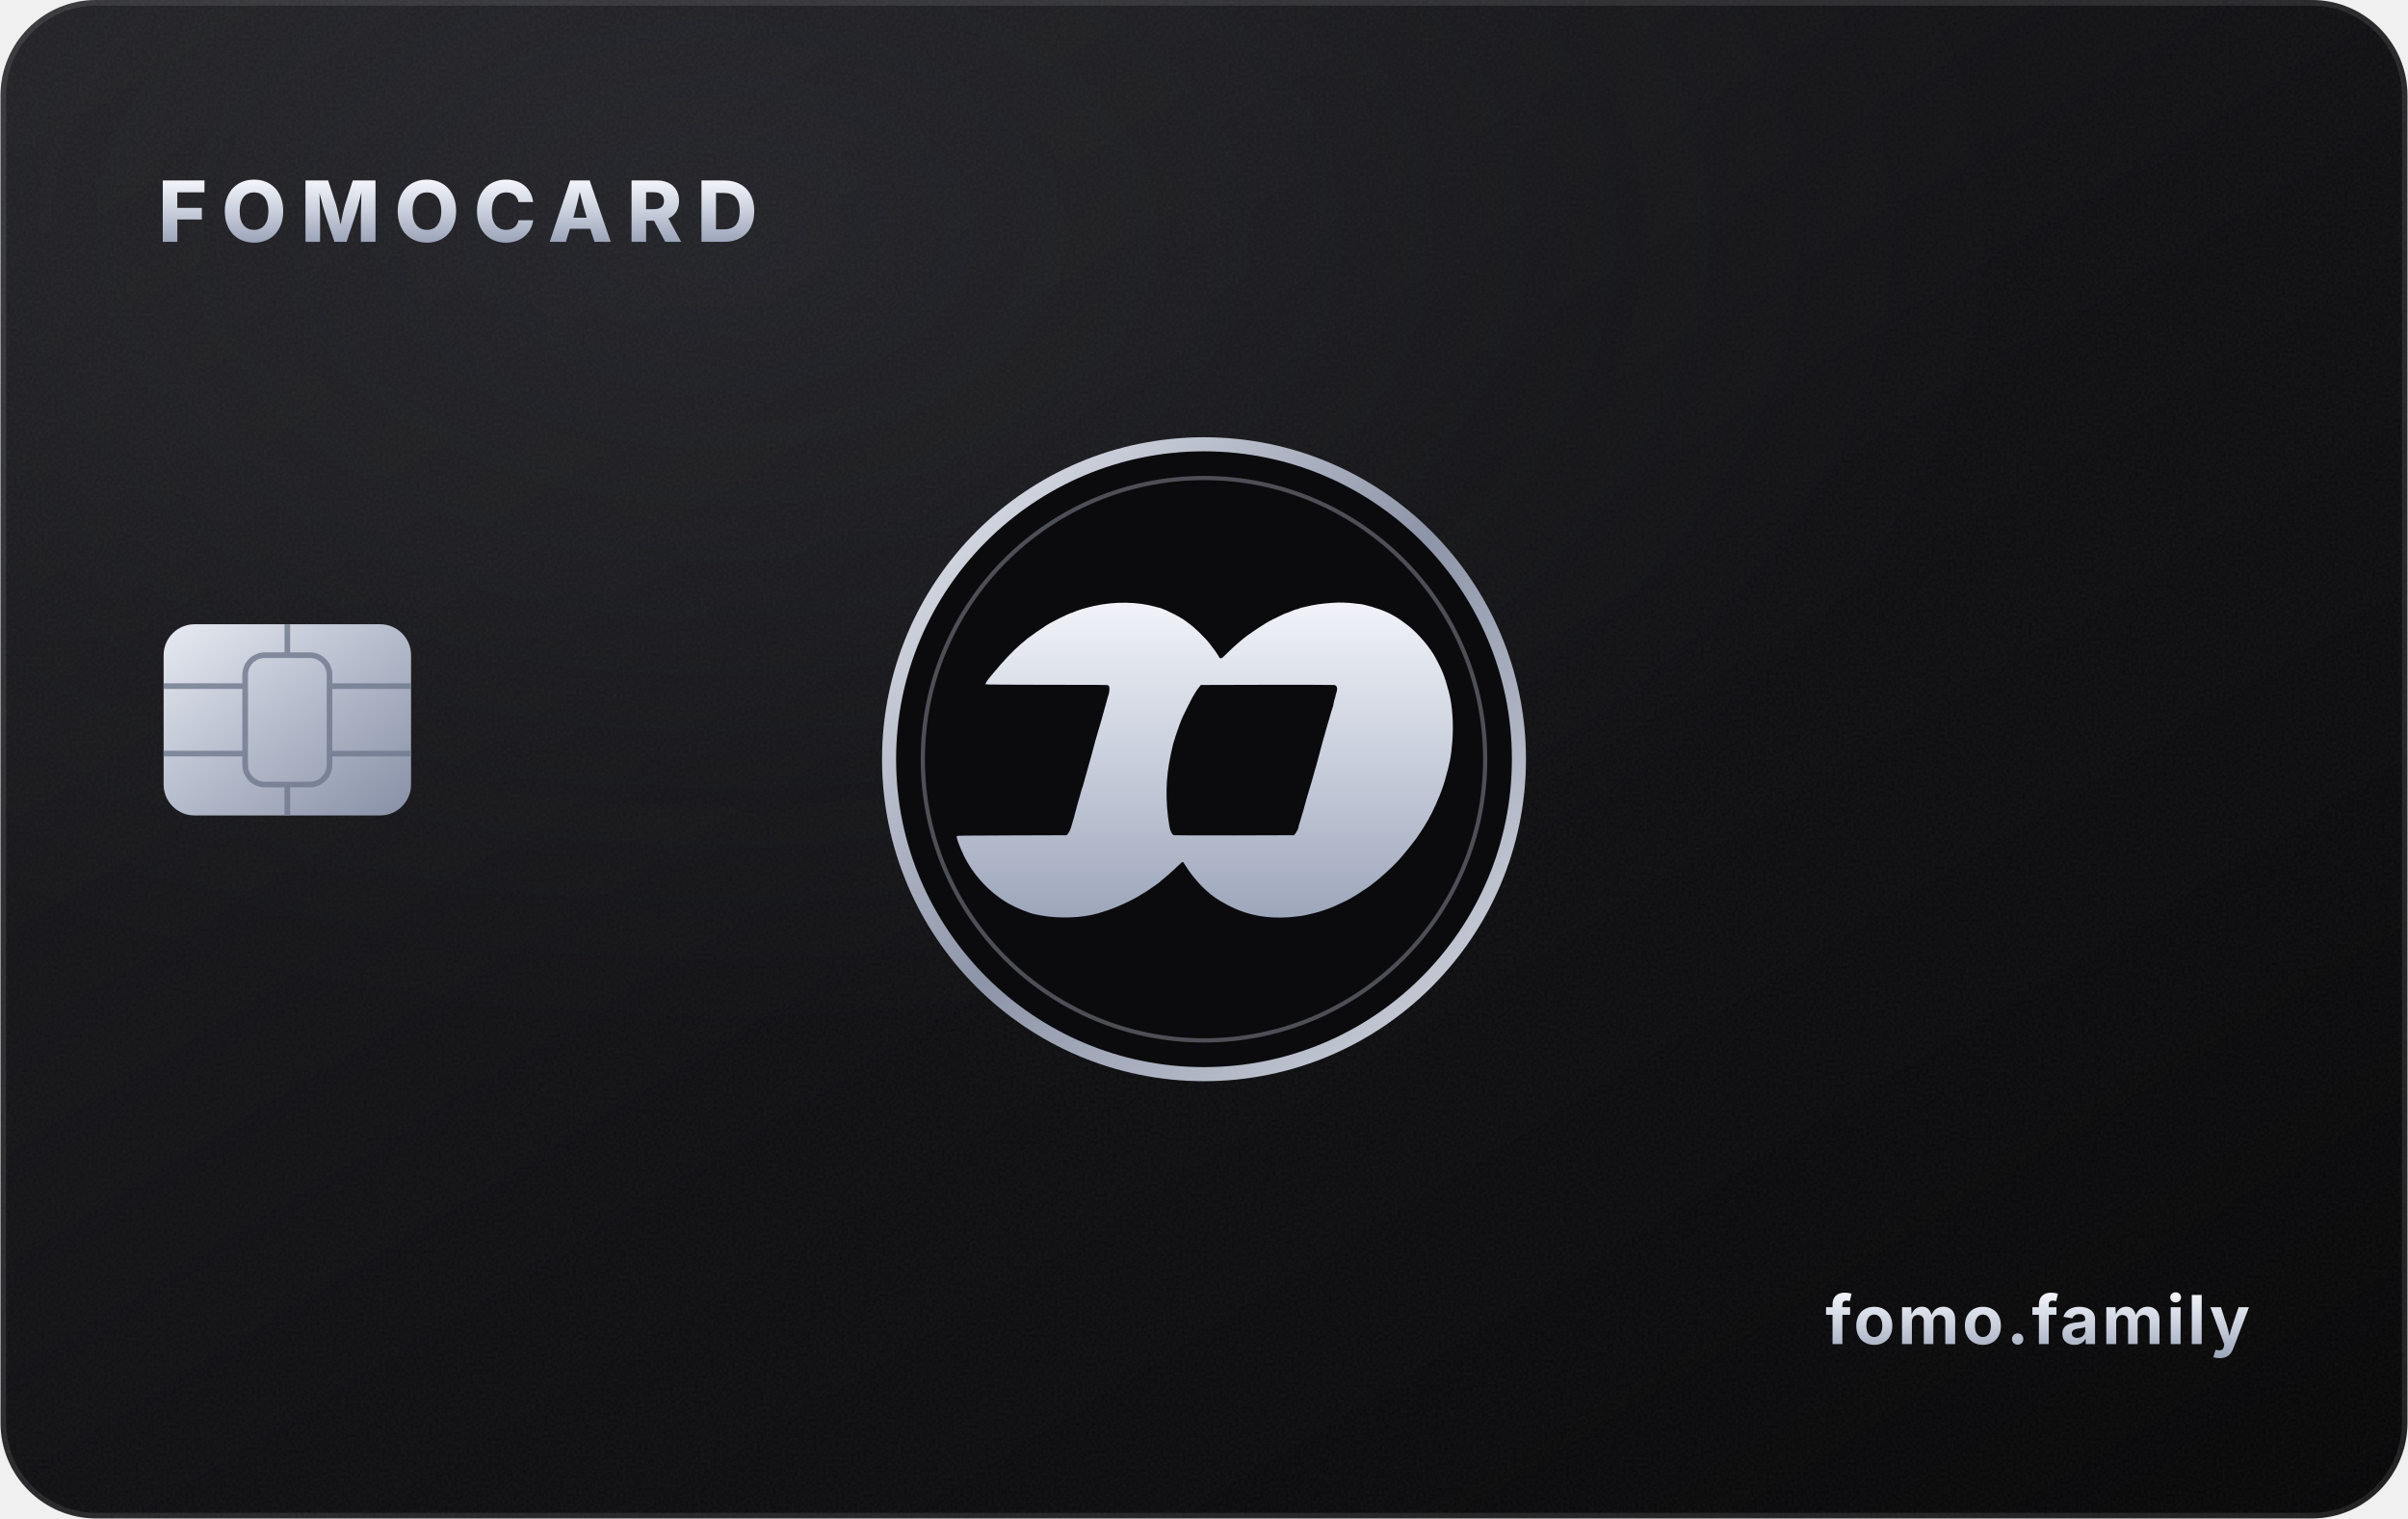
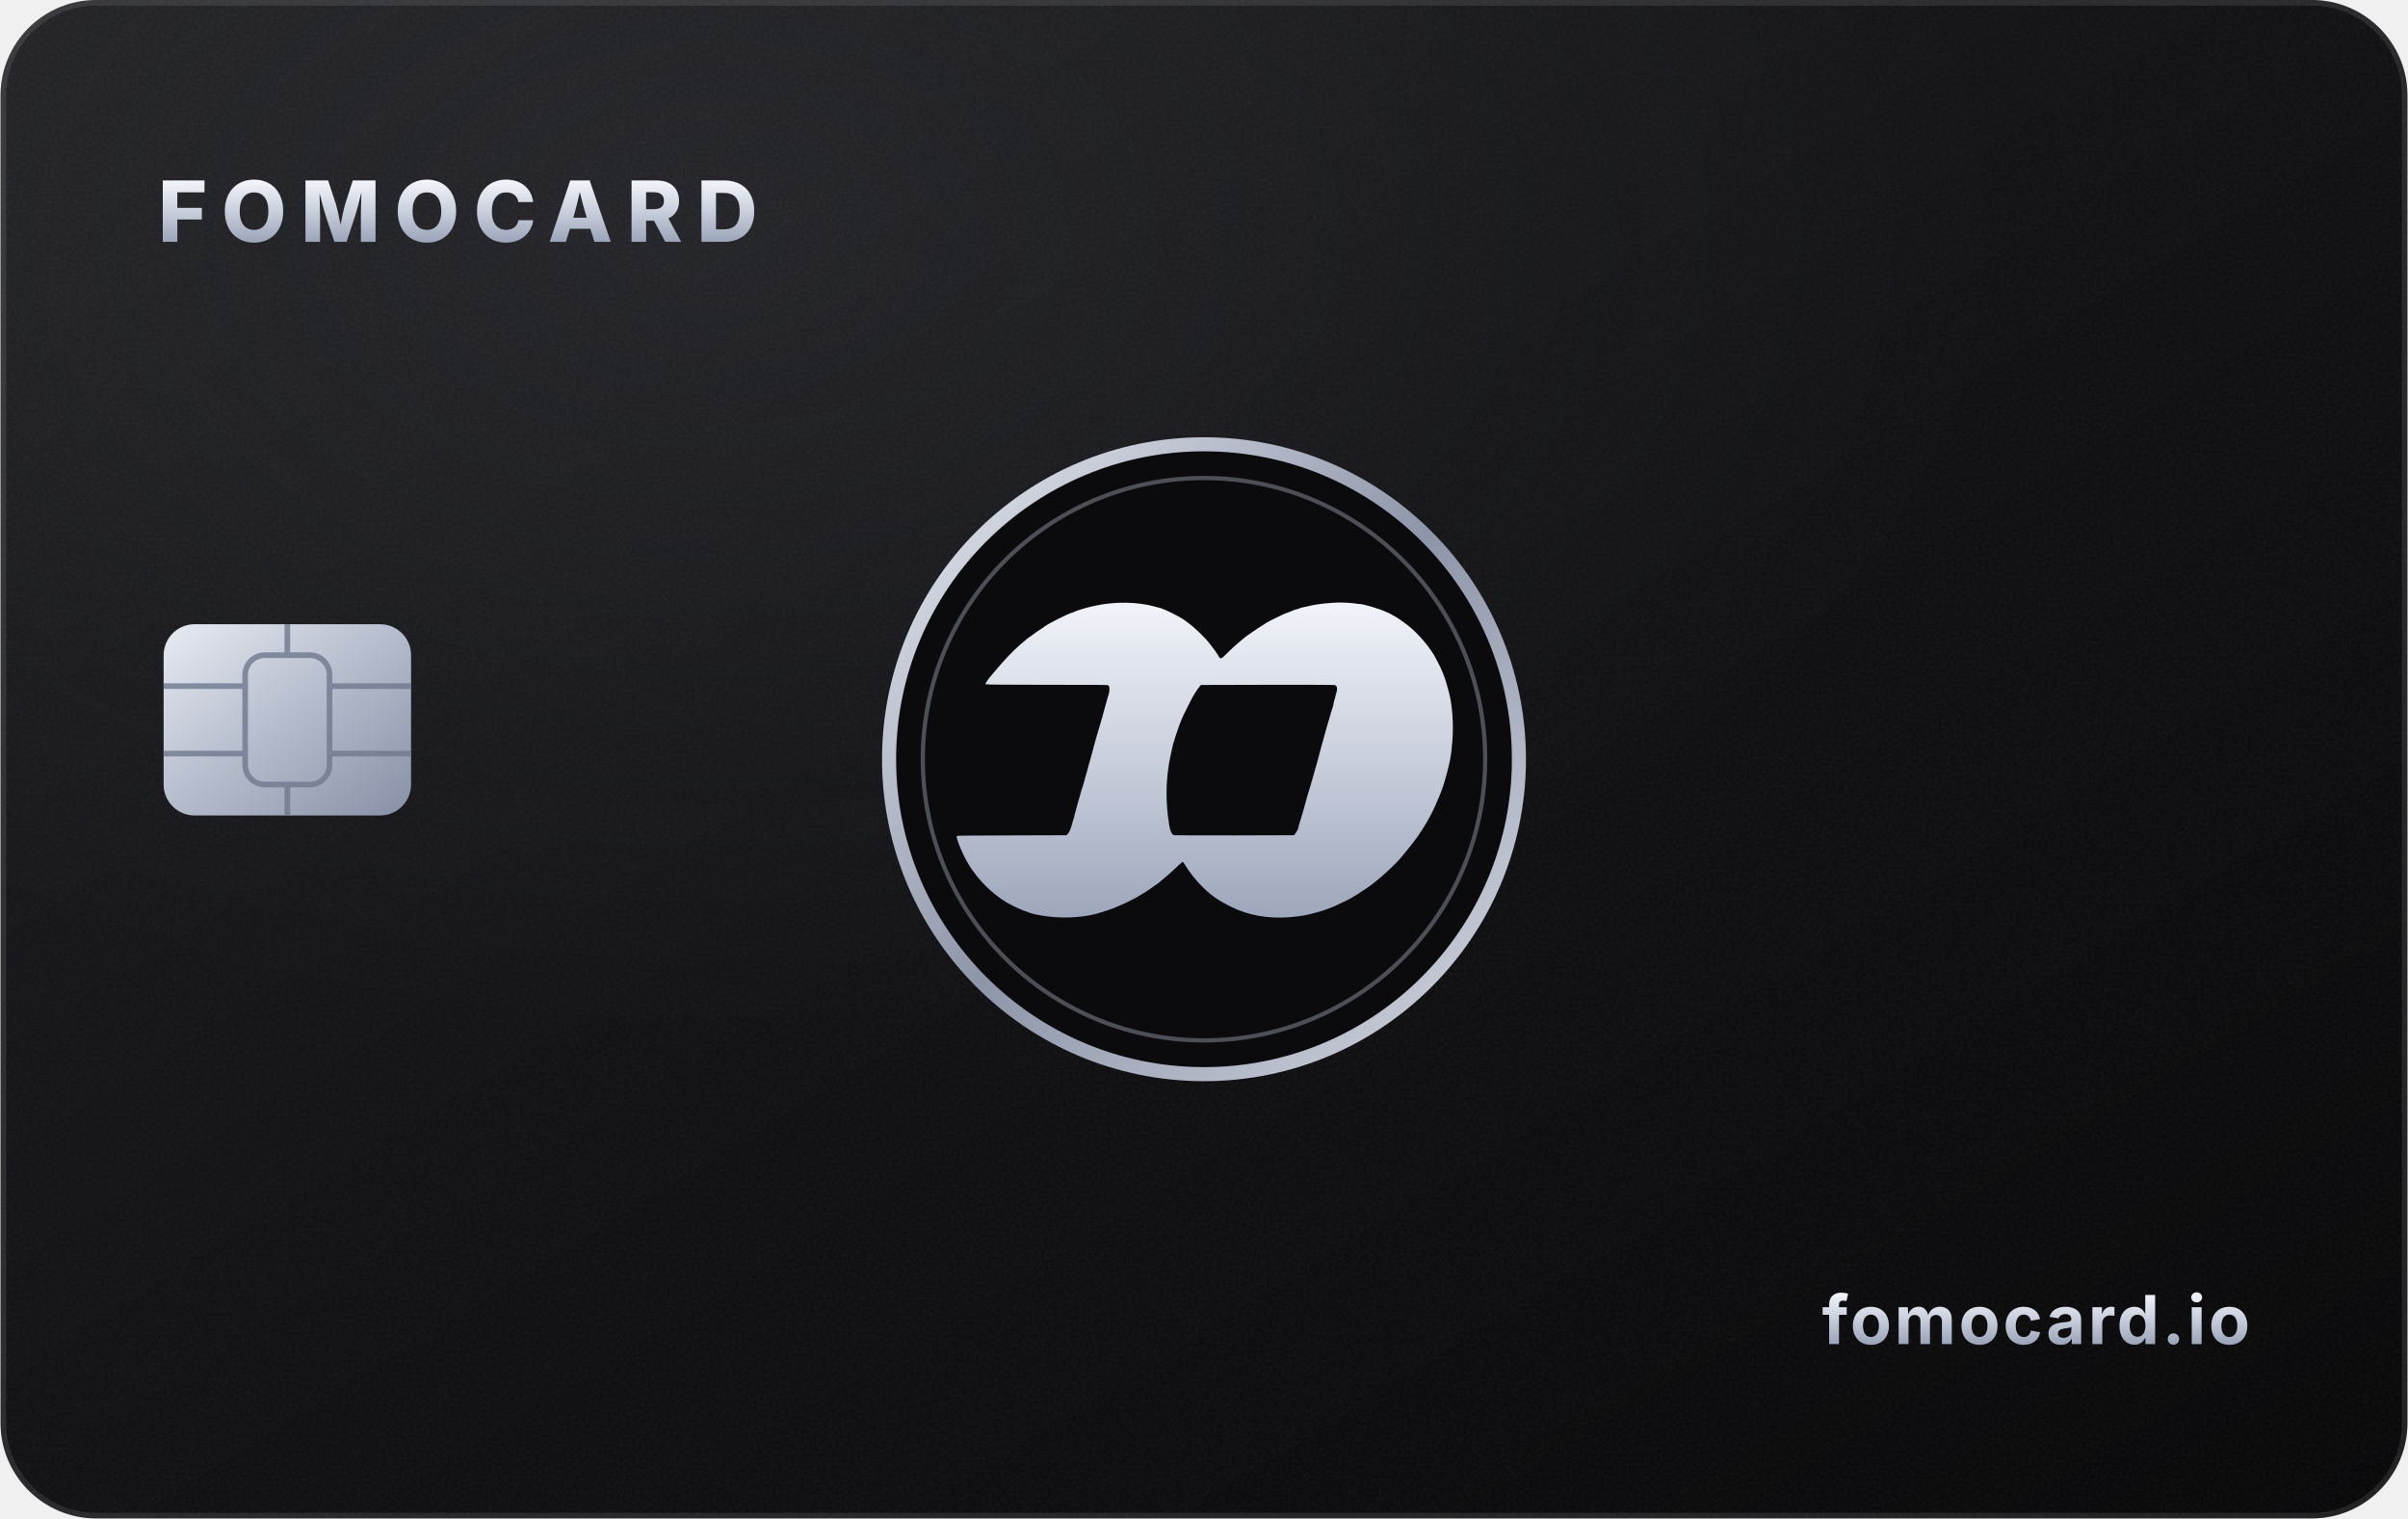
<svg xmlns="http://www.w3.org/2000/svg" width="3370" height="2125" viewBox="0 0 856 540">
  <defs>
    <linearGradient id="bg" x1="0" y1="0" x2="1" y2="1">
      <stop offset="0" stop-color="#1c1c20" />
      <stop offset="0.55" stop-color="#0d0d10" />
      <stop offset="1" stop-color="#050506" />
    </linearGradient>
    <radialGradient id="glow" cx="0.3" cy="0.15" r="0.9">
      <stop offset="0" stop-color="#8a8f9c" stop-opacity="0.10" />
      <stop offset="0.6" stop-color="#8a8f9c" stop-opacity="0" />
    </radialGradient>
    <linearGradient id="silver" x1="0" y1="0" x2="0" y2="1">
      <stop offset="0" stop-color="#f4f6fb" />
      <stop offset="0.5" stop-color="#c9cfdc" />
      <stop offset="1" stop-color="#9aa3b8" />
    </linearGradient>
    <linearGradient id="ring" x1="0" y1="0" x2="1" y2="1">
      <stop offset="0" stop-color="#e9ecf3" />
      <stop offset="0.5" stop-color="#8d95a8" />
      <stop offset="1" stop-color="#d5d9e2" />
    </linearGradient>
    <linearGradient id="chip" x1="0" y1="0" x2="1" y2="1">
      <stop offset="0" stop-color="#e8ebf2" />
      <stop offset="0.45" stop-color="#b9c0cf" />
      <stop offset="1" stop-color="#8790a6" />
    </linearGradient>
    <filter id="grain" x="0" y="0" width="100%" height="100%">
      <feTurbulence type="fractalNoise" baseFrequency="0.9" numOctaves="2" seed="7" result="n" />
      <feColorMatrix in="n" type="matrix" values="0 0 0 0 1  0 0 0 0 1  0 0 0 0 1  0 0 0 0.05 0" />
    </filter>
    <clipPath id="card">
      <rect width="856" height="540" rx="34" />
    </clipPath>
  </defs>
  <g clip-path="url(#card)">
    <rect width="856" height="540" fill="url(#bg)" />
    <rect width="856" height="540" fill="url(#glow)" />
    <rect width="856" height="540" filter="url(#grain)" />
    <text x="56" y="86" font-family="Inter" font-weight="800" font-size="30" letter-spacing="5" fill="url(#silver)">FOMOCARD</text>
    <circle cx="428" cy="270" r="112" fill="#0b0b0e" stroke="url(#ring)" stroke-width="5" />
    <circle cx="428" cy="270" r="100" fill="none" stroke="#c9cfdc" stroke-opacity="0.35" stroke-width="1.5" />
    <svg x="338" y="212" width="180" height="116" viewBox="3 3 287 184">
      <path fill="url(#silver)" fill-rule="evenodd" d="M-2 -2H295V192H-2ZM0.0 95.0L0.0 0.0L146.5 0.0L293.0 0.0L293.0 95.0L293.0 190.0L146.5 190.0L0.0 190.0L0.0 95.0ZM194.8 184.6C197.6 184.4 202.6 183.8 204.1 183.4C204.9 183.2 206.1 182.9 206.8 182.8C211.3 181.8 217.0 179.9 220.4 178.4C220.8 178.2 222.4 177.4 224.0 176.7C225.6 175.9 227.3 175.1 227.8 174.9C228.2 174.7 229.1 174.2 229.6 173.9C230.2 173.6 230.9 173.2 231.1 173.0C231.4 172.9 232.9 172.0 234.4 171.0C235.9 170.0 237.3 169.0 237.6 168.9C242.8 165.6 251.3 158.3 257.1 152.0C258.9 150.1 265.8 141.5 267.1 139.6C271.9 132.8 275.2 126.9 277.9 120.8C278.5 119.3 279.1 117.9 279.2 117.7C280.0 116.2 282.4 109.8 283.1 107.0C285.9 97.2 286.6 93.7 287.3 85.1C288.1 75.3 287.4 64.7 285.4 57.1C283.9 51.4 283.4 49.9 282.1 46.4C281.3 44.4 279.8 41.2 279.1 40.0C278.8 39.4 278.3 38.4 278.0 37.9C275.1 32.1 267.9 23.6 262.1 19.1C261.3 18.5 260.4 17.8 260.2 17.7C259.9 17.4 257.3 15.6 256.1 14.8C255.8 14.6 255.3 14.3 254.9 14.1C254.5 13.9 253.7 13.4 253.1 13.1C252.6 12.8 251.7 12.3 251.2 12.1C250.8 11.9 250.0 11.6 249.6 11.4C246.0 9.7 236.9 7.0 234.8 7.0C234.3 7.0 232.8 6.8 231.4 6.6C228.1 6.2 223.1 6.0 219.6 6.3C212.5 6.8 209.4 7.3 204.8 8.4C203.9 8.6 202.6 8.9 202.1 9.0C201.5 9.1 200.7 9.4 200.3 9.6C199.9 9.8 199.3 10.0 199.0 10.0C198.7 10.0 198.0 10.2 197.4 10.5C196.9 10.7 195.7 11.2 194.9 11.5C194.1 11.8 192.9 12.3 192.2 12.5C191.6 12.8 190.7 13.2 190.1 13.5C187.5 14.7 183.1 16.9 182.3 17.4C181.9 17.7 181.4 18.0 181.4 18.0C181.3 18.0 180.9 18.2 180.6 18.5C179.8 19.0 177.1 20.7 176.5 21.1C176.0 21.4 172.7 23.7 171.0 24.9C168.4 26.8 163.3 31.2 160.0 34.5C155.9 38.6 155.9 38.6 154.5 36.1C153.6 34.6 153.1 33.8 149.9 29.7C146.9 25.8 140.9 20.0 137.1 17.4C136.5 17.0 135.6 16.3 135.1 15.9C134.5 15.5 133.9 15.1 133.6 15.0C133.3 14.8 132.7 14.5 132.1 14.1C130.6 13.2 124.0 10.0 123.7 10.0C123.5 10.0 123.1 9.8 122.7 9.6C122.3 9.5 121.7 9.2 121.2 9.1C120.7 9.0 119.6 8.8 118.8 8.5C108.7 5.7 96.0 5.5 84.6 8.0C80.1 8.9 74.0 10.8 72.5 11.6C72.1 11.8 71.7 12.0 71.5 12.0C71.3 12.0 70.8 12.2 70.3 12.4C69.8 12.6 68.9 13.0 68.2 13.3C66.6 14.0 60.3 17.2 59.1 17.9C58.6 18.2 57.8 18.7 57.4 18.9C57.1 19.1 55.8 19.9 54.6 20.8C53.4 21.6 52.2 22.4 51.9 22.6C51.6 22.7 50.5 23.6 49.4 24.4C48.3 25.2 47.1 26.1 46.7 26.3C46.3 26.6 45.4 27.3 44.7 28.0C43.9 28.6 42.9 29.5 42.3 30.0C38.3 33.4 32.5 39.5 27.1 46.1C26.5 46.8 25.8 47.6 25.6 47.9C24.1 49.5 22.4 52.1 22.6 52.5C22.7 52.7 35.2 52.8 57.2 52.8C84.6 52.8 91.8 52.8 92.2 53.1C93.0 53.5 93.1 55.8 92.5 58.0C92.2 58.8 91.8 60.3 91.5 61.4C91.2 62.5 90.8 64.1 90.5 65.0C90.3 65.9 89.8 67.5 89.5 68.6C88.7 71.8 87.2 76.7 86.5 79.0C86.3 79.8 85.8 81.3 85.5 82.4C85.2 83.5 84.8 85.1 84.5 86.0C83.5 89.6 83.0 91.5 82.5 93.5C82.2 94.7 81.8 96.1 81.6 96.6C81.4 97.2 81.1 98.3 80.9 99.1C80.5 100.6 80.0 102.6 79.0 105.9C78.8 106.9 78.4 108.1 78.2 108.8C78.1 109.4 77.8 110.3 77.6 110.8C77.4 111.2 77.0 112.7 76.6 114.0C76.3 115.3 75.8 117.0 75.5 117.9C75.3 118.7 74.8 120.3 74.5 121.5C74.2 122.7 73.7 124.3 73.5 125.2C73.2 126.1 73.0 127.0 73.0 127.2C73.0 127.3 72.8 128.1 72.5 128.9C72.3 129.7 71.8 131.3 71.5 132.4C70.8 134.9 69.9 136.8 69.1 137.5L68.5 138.1L37.5 138.2C9.7 138.3 6.5 138.3 6.3 138.6C6.0 139.5 7.6 143.9 10.3 149.6C15.5 160.5 25.0 170.7 35.6 176.8C40.2 179.4 47.6 182.4 51.0 183.0C51.6 183.1 53.1 183.4 54.2 183.6C64.6 185.5 77.3 185.0 86.4 182.4C89.5 181.5 94.2 179.9 95.1 179.5C95.7 179.3 96.7 178.8 97.5 178.5C102.0 176.7 108.5 173.4 111.0 171.7C111.5 171.3 112.1 171.0 112.2 171.0C112.4 171.0 118.7 166.7 120.7 165.2C123.3 163.1 128.8 158.4 131.7 155.5C133.0 154.3 134.2 153.2 134.4 153.2C134.6 153.2 135.3 154.1 135.9 155.2C141.1 163.5 148.6 171.2 155.3 175.1C155.5 175.3 156.4 175.7 157.2 176.2C158.0 176.6 158.8 177.1 159.0 177.2C159.2 177.4 160.5 178.0 161.9 178.7C171.5 183.5 182.6 185.5 194.8 184.6ZM129.5 138.1C128.2 137.6 127.4 135.9 126.8 132.6C124.5 118.4 124.8 105.9 127.5 93.1C128.7 87.5 129.1 85.7 129.6 84.5C129.8 83.9 130.2 82.5 130.5 81.5C131.4 78.6 133.8 72.1 134.6 70.6C134.8 70.2 135.9 67.9 137.1 65.5C138.3 63.1 139.6 60.6 139.9 60.0C140.3 59.4 140.8 58.5 141.1 58.0C141.8 56.7 143.1 54.8 144.0 53.8L144.7 52.9L182.3 52.8C203.0 52.8 220.1 52.8 220.4 52.9C222.0 53.3 222.4 54.8 221.5 57.5C221.2 58.4 221.0 59.2 221.0 59.5C221.0 59.7 220.8 60.3 220.6 60.9C220.4 61.4 220.1 62.6 220.0 63.4C219.9 64.3 219.6 65.4 219.4 65.8C219.2 66.3 218.8 67.5 218.5 68.6C218.2 69.7 217.7 71.3 217.5 72.1C217.2 73.0 216.8 74.5 216.5 75.5C216.2 76.5 215.8 78.1 215.5 79.0C215.0 80.7 214.5 82.6 213.5 86.1C213.2 87.2 212.8 88.9 212.5 89.8C212.3 90.6 211.9 91.9 211.8 92.5C211.0 95.5 210.5 97.2 210.3 98.1C210.1 98.7 209.8 99.9 209.5 100.8C208.5 104.5 207.9 106.5 207.5 107.9C205.3 115.0 204.2 119.0 203.5 121.6C203.2 122.7 202.8 124.4 202.5 125.2C201.7 128.0 200.7 131.3 200.3 132.4C200.2 133.0 200.0 133.7 200.0 133.9C200.0 134.3 199.0 136.3 198.2 137.3L197.5 138.1L163.7 138.2C145.1 138.2 129.7 138.2 129.5 138.1Z" />
    </svg>
    <g transform="translate(58 222)">
      <rect width="88" height="68" rx="11" fill="url(#chip)" />
      <g fill="none" stroke="#6f788d" stroke-width="2" opacity="0.8">
        <path d="M0 22H29M0 46H29M59 22H88M59 46H88" />
        <rect x="29" y="11" width="30" height="46" rx="7" />
        <path d="M44 0V11M44 57V68" />
      </g>
    </g>
-     <text x="800" y="478" text-anchor="end" font-family="Inter" font-weight="700" font-size="24" letter-spacing="1" fill="url(#silver)">fomo.family</text>
+     <text x="800" y="478" text-anchor="end" font-family="Inter" font-weight="700" font-size="24" letter-spacing="1" fill="url(#silver)">fomocard.io</text>
    <rect x="1" y="1" width="854" height="538" rx="33" fill="none" stroke="#ffffff" stroke-opacity="0.10" stroke-width="2" />
  </g>
</svg>
